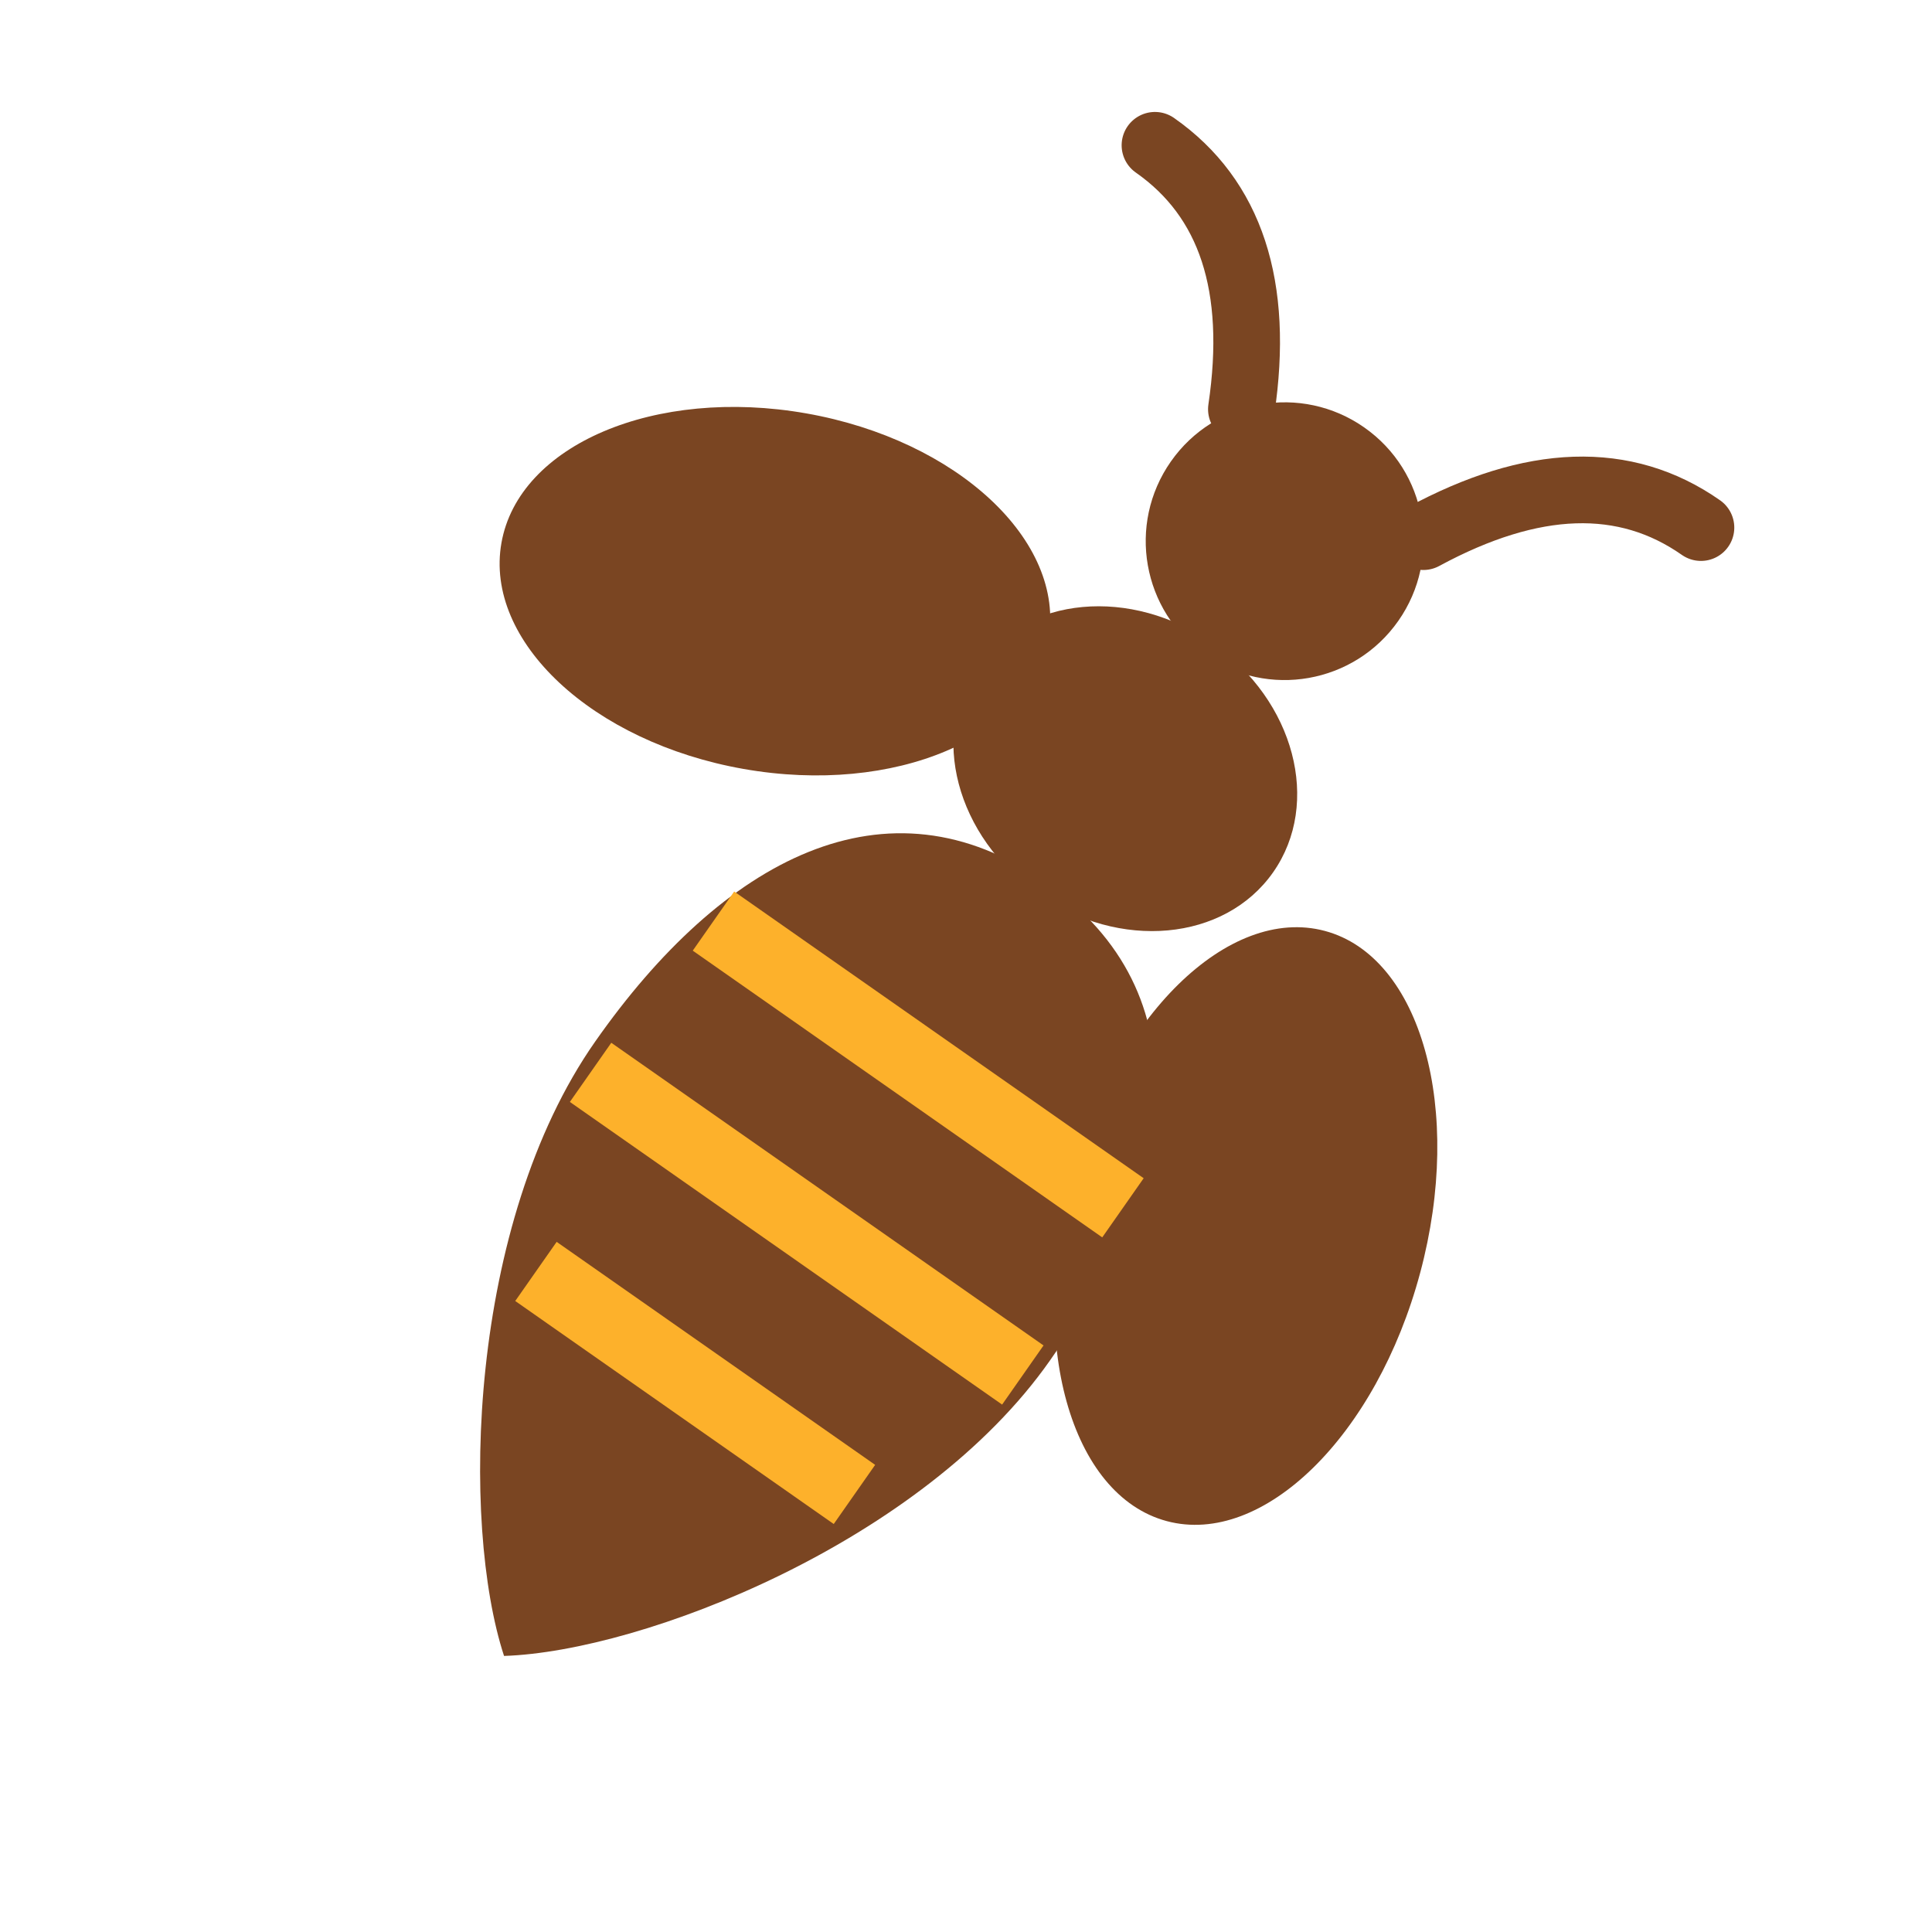
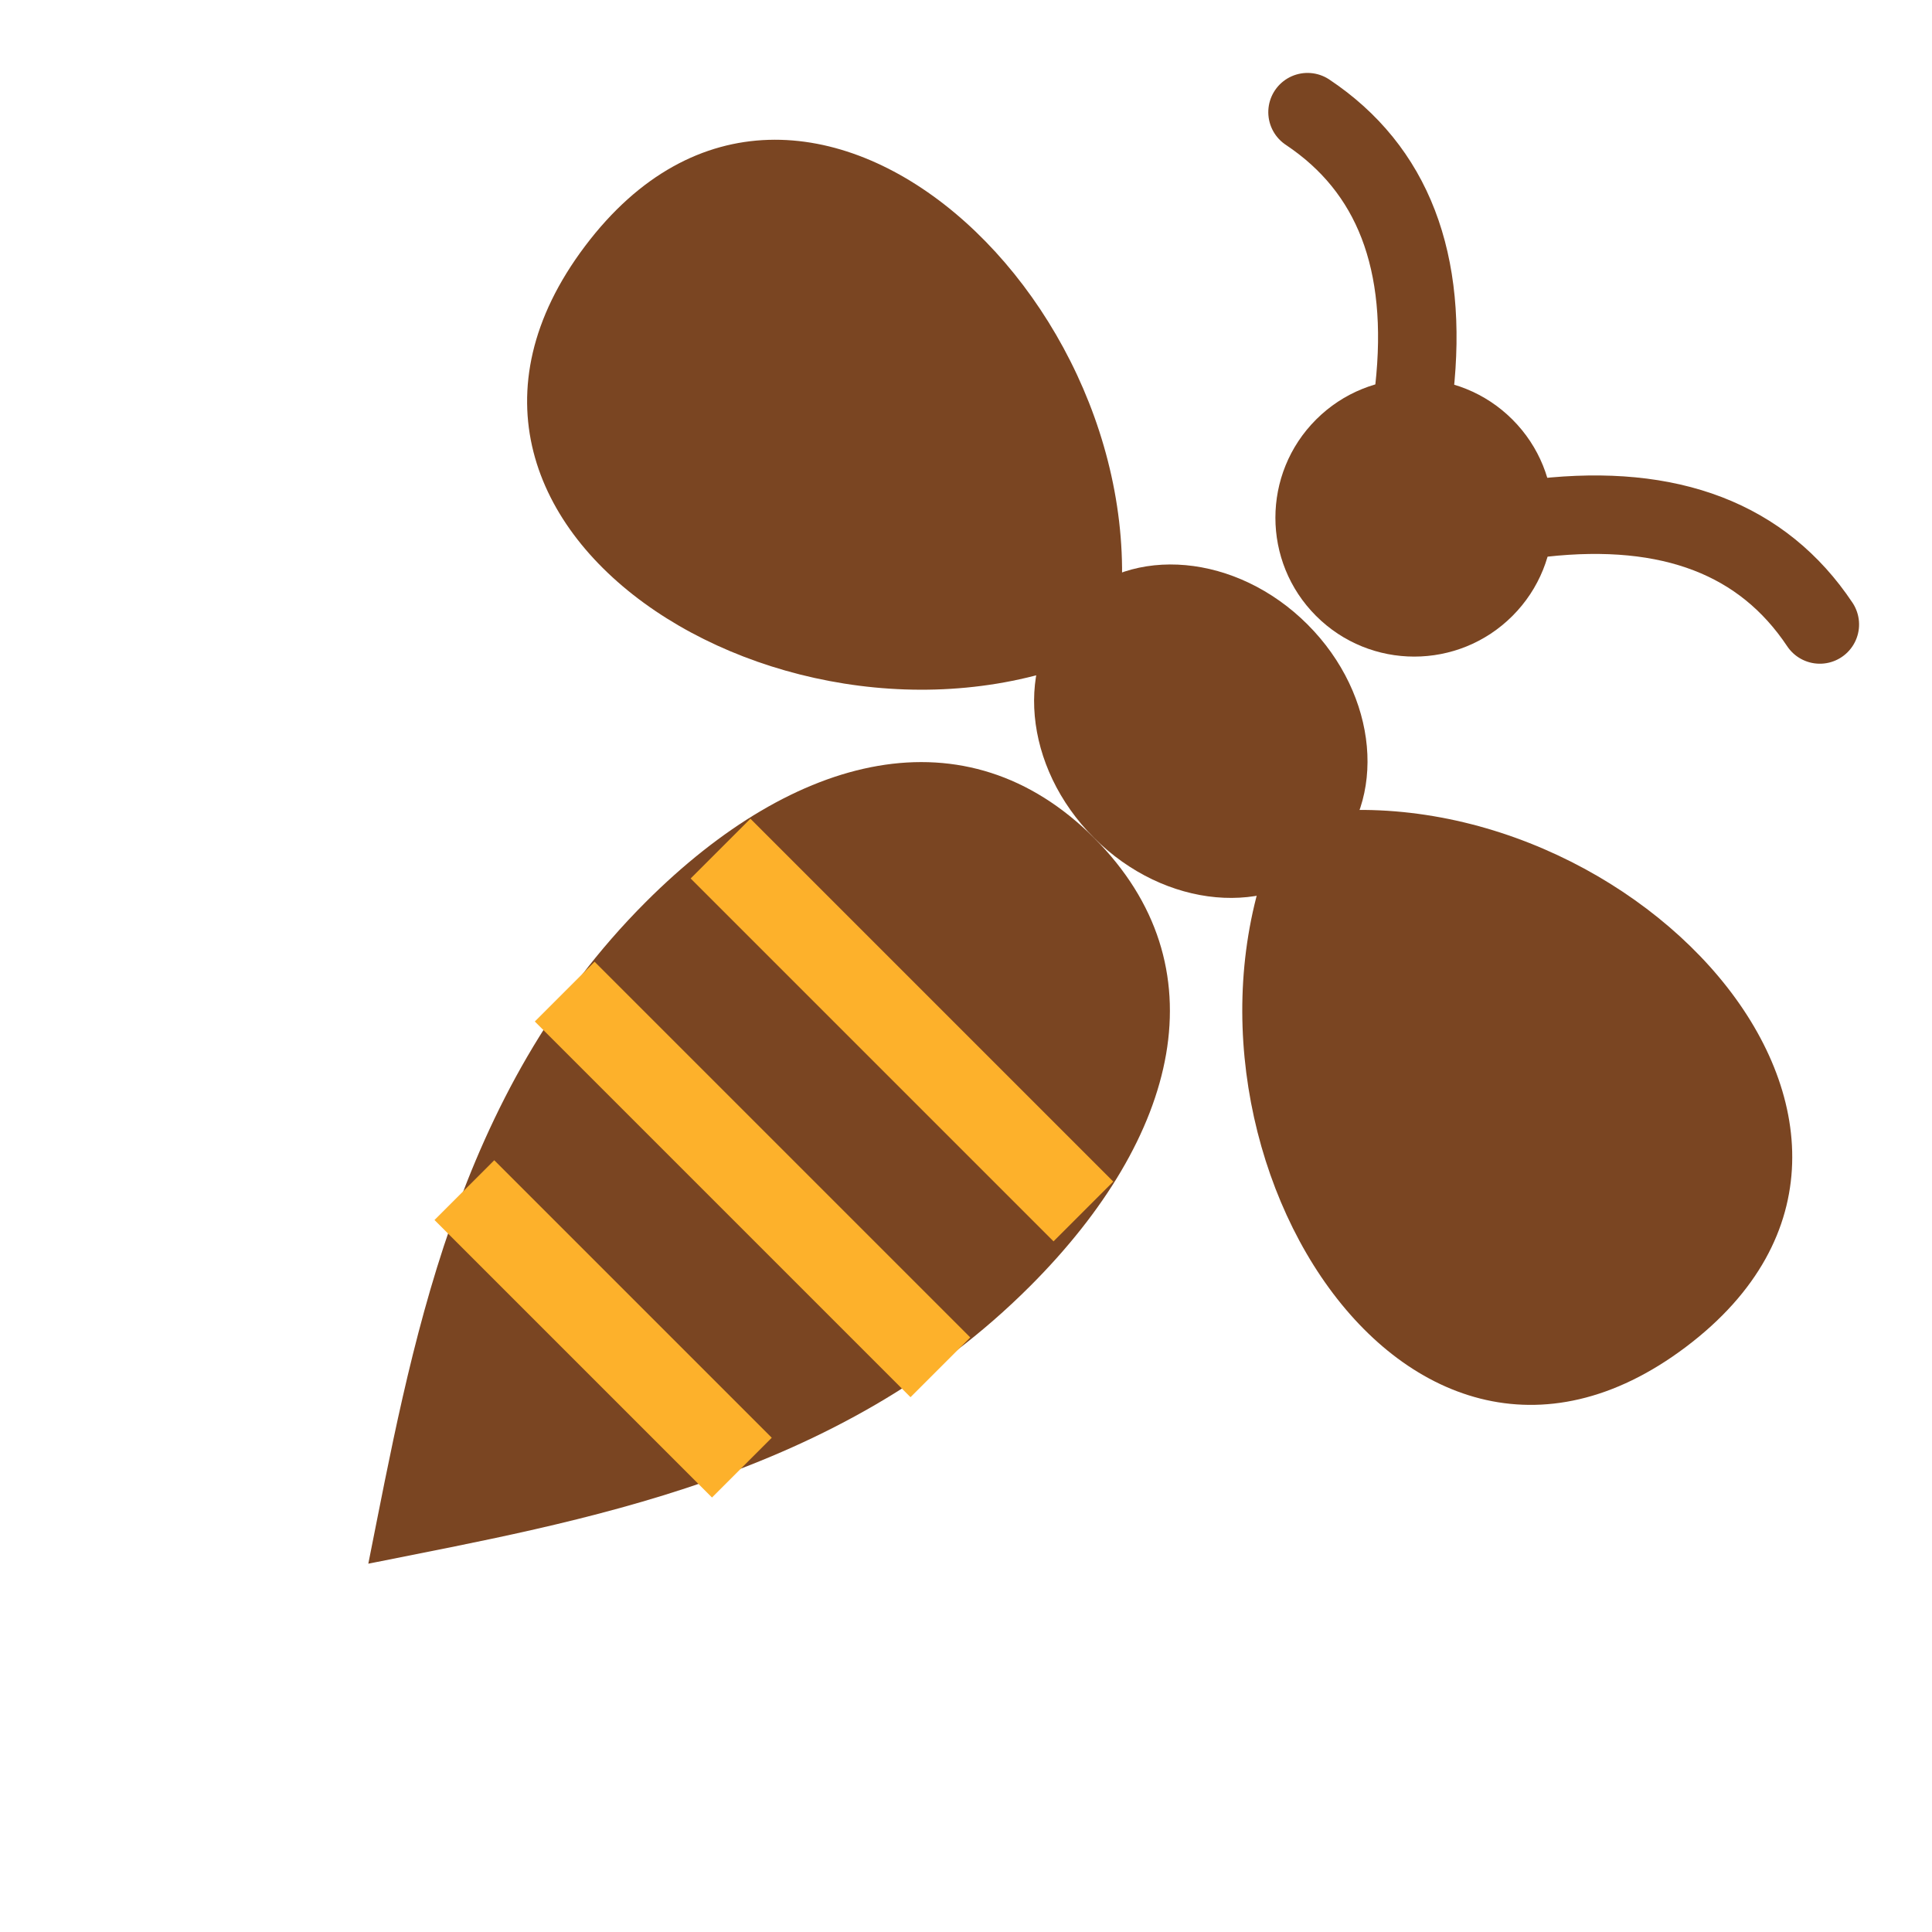
<svg xmlns="http://www.w3.org/2000/svg" viewBox="0 0 64 64">
-   <g transform="translate(32 33) scale(.92) translate(-32 -32) rotate(35 32 32)" fill="#7a4522">
-     <path d="M28 9q-3-6-8-6M36 9q3-6 8-6" stroke="#7a4522" stroke-width="2.4" fill="none" stroke-linecap="round" />
-     <circle cx="32" cy="12" r="5" />
-     <ellipse cx="32" cy="22" rx="6.5" ry="5.5" />
-     <ellipse cx="18" cy="24" rx="10" ry="6.5" transform="rotate(-25 18 24)" />
-     <ellipse cx="45" cy="33" rx="6.5" ry="11" transform="rotate(-20 45 33)" />
-     <path d="M32 27c7 0 10 6 10 14s-6 17-10 20c-4-3-10-12-10-20s3-14 10-14z" />
-     <path d="M23 35h18M22.5 42h19M25 49h14" stroke="#fdb12b" stroke-width="2.6" />
+   <g transform="rotate(45 32 32)" fill="#7a4522">
+     <path d="M29 8q-4-5-9-4M35 8q4-5 9-4" stroke="#7a4522" stroke-width="2.6" fill="none" stroke-linecap="round" />
+     <circle cx="32" cy="11" r="4.6" />
+     <ellipse cx="32" cy="21" rx="6" ry="5" />
+     <path transform="translate(36 21) rotate(8)" d="M0 0C5-10 22-12 22 0S5 10 0 0z" />
+     <path transform="translate(28 21) rotate(-8) scale(-1 1)" d="M0 0C5-10 22-12 22 0S5 10 0 0z" />
+     <path d="M32 26c6 0 9 5 9 12 0 9-5 16-9 22-4-6-9-13-9-22 0-7 3-12 9-12z" />
+     <path d="M23.5 35h17M23.2 42h17.6M25.5 49h13" stroke="#fdb12b" stroke-width="2.8" />
  </g>
</svg>
